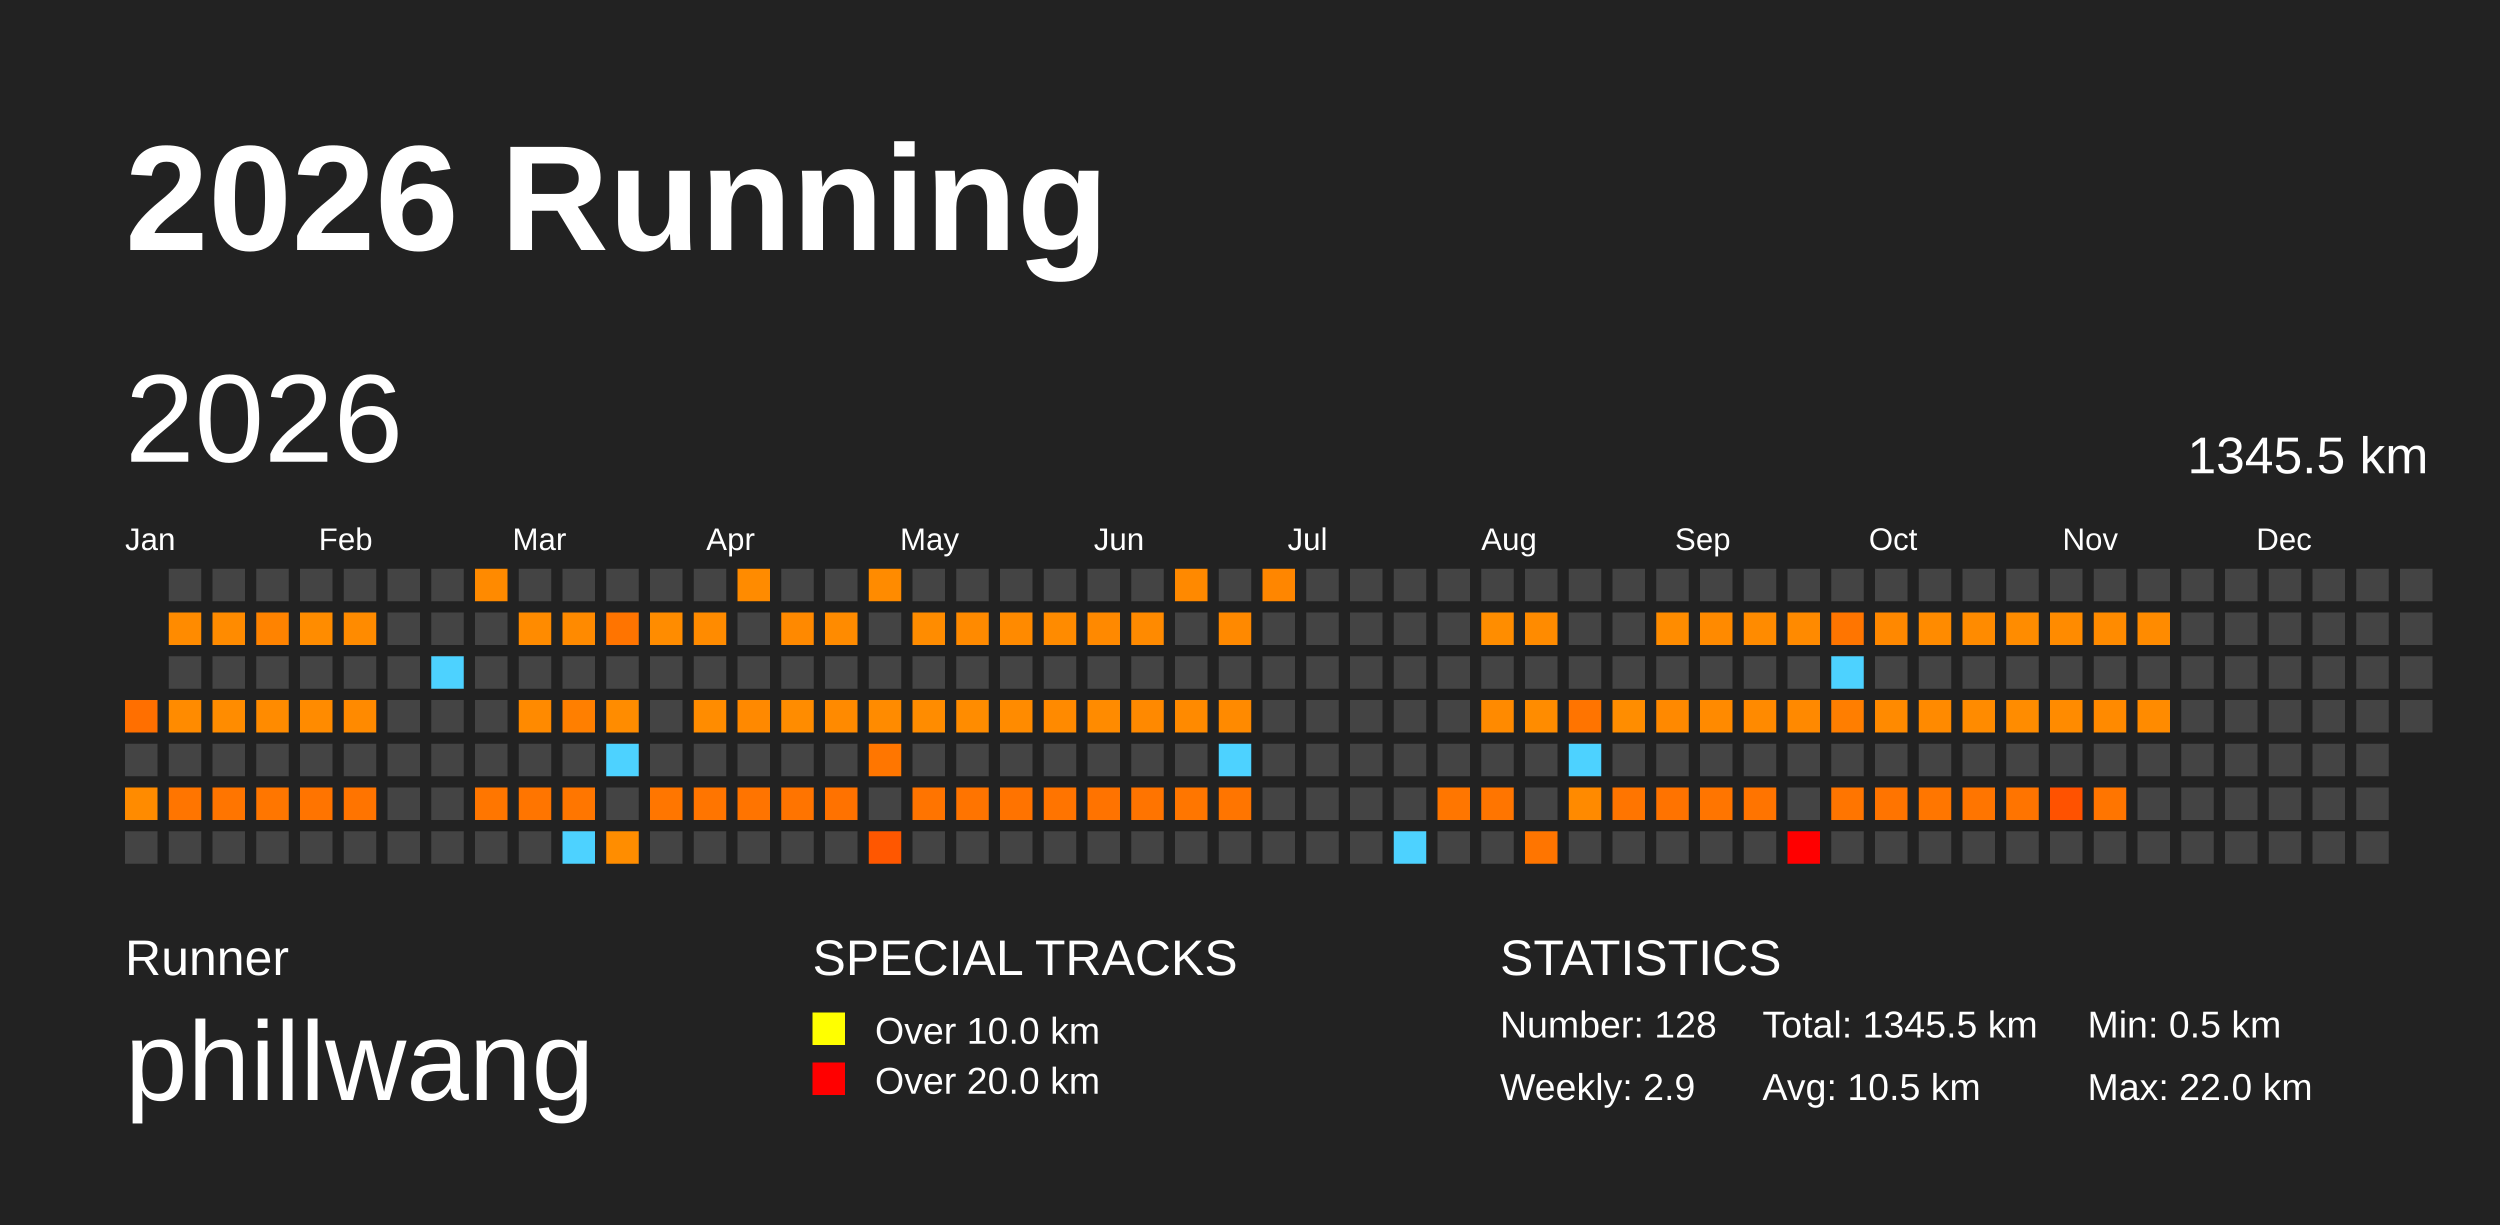
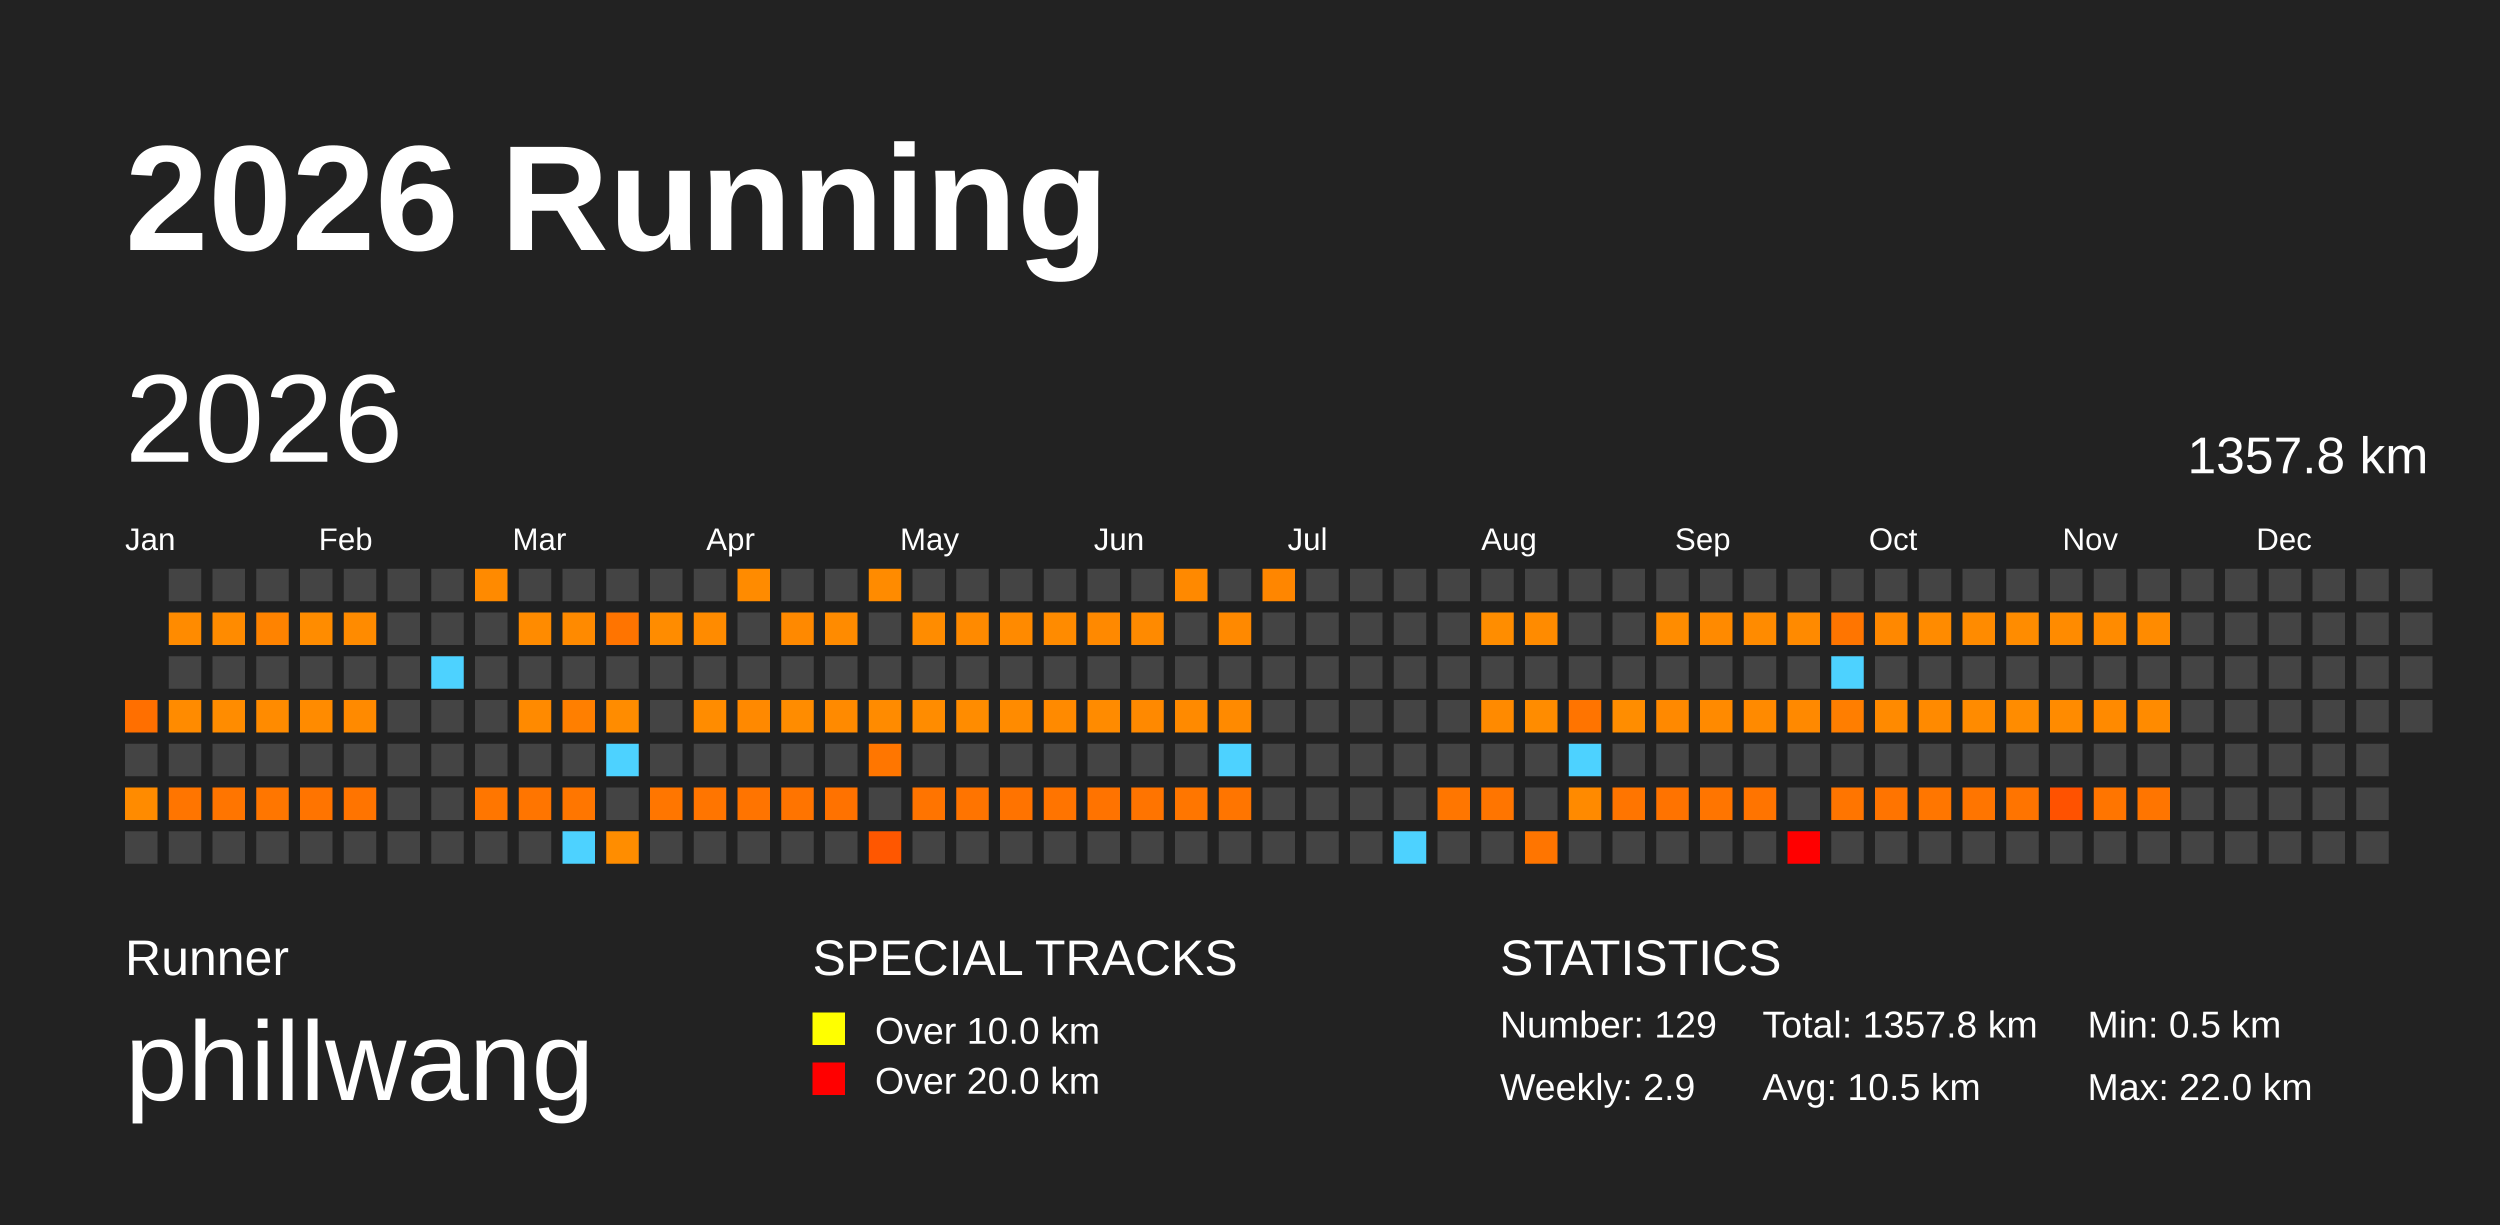
<svg xmlns="http://www.w3.org/2000/svg" baseProfile="full" height="98mm" version="1.1" viewBox="0,0,200,98" width="200mm">
  <defs>
    <pattern height="2" id="indoor-stripe" patternUnits="userSpaceOnUse" width="2">
      <line stroke="white" stroke-opacity="0.45" stroke-width="0.5" x1="0" x2="2" y1="2" y2="0" />
    </pattern>
  </defs>
  <rect fill="#222222" height="98" width="200" x="0" y="0" />
  <text fill="#FFFFFF" style="font-size:12px; font-family:Arial; font-weight:bold;" x="10" y="20">2026 Running</text>
  <text fill="#FFFFFF" style="font-size:4px; font-family:Arial" x="10" y="78">Runner</text>
  <text fill="#FFFFFF" style="font-size:9px; font-family:Arial" x="10" y="88">phillwang</text>
  <text fill="#FFFFFF" style="font-size:4px; font-family:Arial" x="65" y="78">SPECIAL TRACKS</text>
  <rect fill="yellow" height="2.6" width="2.6" x="65" y="81" />
  <text fill="#FFFFFF" style="font-size:3px; font-family:Arial" x="70" y="83.5">Over 10.0 km</text>
  <rect fill="red" height="2.6" width="2.6" x="65" y="85" />
  <text fill="#FFFFFF" style="font-size:3px; font-family:Arial" x="70" y="87.5">Over 20.0 km</text>
  <text fill="#FFFFFF" style="font-size:4px; font-family:Arial" x="120" y="78">STATISTICS</text>
-   <text fill="#FFFFFF" style="font-size:3px; font-family:Arial" x="120" y="83">Number: 128</text>
+   <text fill="#FFFFFF" style="font-size:3px; font-family:Arial" x="120" y="83">Number: 129</text>
  <text fill="#FFFFFF" style="font-size:3px; font-family:Arial" x="120" y="88">Weekly: 2.9</text>
-   <text fill="#FFFFFF" style="font-size:3px; font-family:Arial" x="141" y="83">Total: 1345.5 km</text>
+   <text fill="#FFFFFF" style="font-size:3px; font-family:Arial" x="141" y="83">Total: 1357.8 km</text>
  <text fill="#FFFFFF" style="font-size:3px; font-family:Arial" x="141" y="88">Avg: 10.5 km</text>
  <text fill="#FFFFFF" style="font-size:3px; font-family:Arial" x="167" y="83">Min: 0.5 km</text>
  <text fill="#FFFFFF" style="font-size:3px; font-family:Arial" x="167" y="88">Max: 22.0 km</text>
  <text dominant-baseline="hanging" fill="#FFFFFF" style="font-size:10.0px; font-family:Arial;" x="10" y="30">2026</text>
-   <text dominant-baseline="hanging" fill="#FFFFFF" style="font-size:4.125px; font-family:Arial;" x="175" y="35">1345.5 km</text>
+   <text dominant-baseline="hanging" fill="#FFFFFF" style="font-size:4.125px; font-family:Arial;" x="175" y="35">1357.8 km</text>
  <text fill="#FFFFFF" style="font-size:2.5px; font-family:Arial" x="10.0" y="44">Jan</text>
  <text fill="#FFFFFF" style="font-size:2.5px; font-family:Arial" x="25.5" y="44">Feb</text>
  <text fill="#FFFFFF" style="font-size:2.5px; font-family:Arial" x="41.0" y="44">Mar</text>
  <text fill="#FFFFFF" style="font-size:2.5px; font-family:Arial" x="56.5" y="44">Apr</text>
  <text fill="#FFFFFF" style="font-size:2.5px; font-family:Arial" x="72.0" y="44">May</text>
  <text fill="#FFFFFF" style="font-size:2.5px; font-family:Arial" x="87.5" y="44">Jun</text>
  <text fill="#FFFFFF" style="font-size:2.5px; font-family:Arial" x="103.0" y="44">Jul</text>
  <text fill="#FFFFFF" style="font-size:2.5px; font-family:Arial" x="118.5" y="44">Aug</text>
  <text fill="#FFFFFF" style="font-size:2.5px; font-family:Arial" x="134.0" y="44">Sep</text>
  <text fill="#FFFFFF" style="font-size:2.5px; font-family:Arial" x="149.5" y="44">Oct</text>
  <text fill="#FFFFFF" style="font-size:2.5px; font-family:Arial" x="165.0" y="44">Nov</text>
  <text fill="#FFFFFF" style="font-size:2.5px; font-family:Arial" x="180.5" y="44">Dec</text>
  <rect fill="#ff6f00" height="2.6" width="2.6" x="10.0" y="56.0" />
  <rect fill="#444444" height="2.6" width="2.6" x="10.0" y="59.5" />
  <rect fill="#ff8b00" height="2.6" width="2.6" x="10.0" y="63.0" />
  <rect fill="#444444" height="2.6" width="2.6" x="10.0" y="66.5" />
  <rect fill="#444444" height="2.6" width="2.6" x="13.5" y="45.5" />
  <rect fill="#ff8b00" height="2.6" width="2.6" x="13.5" y="49.0" />
  <rect fill="#444444" height="2.6" width="2.6" x="13.5" y="52.5" />
  <rect fill="#ff8b00" height="2.6" width="2.6" x="13.5" y="56.0" />
  <rect fill="#444444" height="2.6" width="2.6" x="13.5" y="59.5" />
  <rect fill="#ff7500" height="2.6" width="2.6" x="13.5" y="63.0" />
  <rect fill="#444444" height="2.6" width="2.6" x="13.5" y="66.5" />
  <rect fill="#444444" height="2.6" width="2.6" x="17.0" y="45.5" />
  <rect fill="#ff8b00" height="2.6" width="2.6" x="17.0" y="49.0" />
  <rect fill="#444444" height="2.6" width="2.6" x="17.0" y="52.5" />
  <rect fill="#ff8c00" height="2.6" width="2.6" x="17.0" y="56.0" />
  <rect fill="#444444" height="2.6" width="2.6" x="17.0" y="59.5" />
  <rect fill="#ff7500" height="2.6" width="2.6" x="17.0" y="63.0" />
  <rect fill="#444444" height="2.6" width="2.6" x="17.0" y="66.5" />
  <rect fill="#444444" height="2.6" width="2.6" x="20.5" y="45.5" />
  <rect fill="#ff8300" height="2.6" width="2.6" x="20.5" y="49.0" />
  <rect fill="#444444" height="2.6" width="2.6" x="20.5" y="52.5" />
  <rect fill="#ff8b00" height="2.6" width="2.6" x="20.5" y="56.0" />
  <rect fill="#444444" height="2.6" width="2.6" x="20.5" y="59.5" />
  <rect fill="#ff7600" height="2.6" width="2.6" x="20.5" y="63.0" />
  <rect fill="#444444" height="2.6" width="2.6" x="20.5" y="66.5" />
  <rect fill="#444444" height="2.6" width="2.6" x="24.0" y="45.5" />
  <rect fill="#ff8c00" height="2.6" width="2.6" x="24.0" y="49.0" />
  <rect fill="#444444" height="2.6" width="2.6" x="24.0" y="52.5" />
  <rect fill="#ff8b00" height="2.6" width="2.6" x="24.0" y="56.0" />
  <rect fill="#444444" height="2.6" width="2.6" x="24.0" y="59.5" />
  <rect fill="#ff7400" height="2.6" width="2.6" x="24.0" y="63.0" />
  <rect fill="#444444" height="2.6" width="2.6" x="24.0" y="66.5" />
  <rect fill="#444444" height="2.6" width="2.6" x="27.5" y="45.5" />
  <rect fill="#ff8b00" height="2.6" width="2.6" x="27.5" y="49.0" />
  <rect fill="#444444" height="2.6" width="2.6" x="27.5" y="52.5" />
  <rect fill="#ff8a00" height="2.6" width="2.6" x="27.5" y="56.0" />
  <rect fill="#444444" height="2.6" width="2.6" x="27.5" y="59.5" />
  <rect fill="#ff7400" height="2.6" width="2.6" x="27.5" y="63.0" />
  <rect fill="#444444" height="2.6" width="2.6" x="27.5" y="66.5" />
  <rect fill="#444444" height="2.6" width="2.6" x="31.0" y="45.5" />
  <rect fill="#444444" height="2.6" width="2.6" x="31.0" y="49.0" />
  <rect fill="#444444" height="2.6" width="2.6" x="31.0" y="52.5" />
  <rect fill="#444444" height="2.6" width="2.6" x="31.0" y="56.0" />
  <rect fill="#444444" height="2.6" width="2.6" x="31.0" y="59.5" />
  <rect fill="#444444" height="2.6" width="2.6" x="31.0" y="63.0" />
  <rect fill="#444444" height="2.6" width="2.6" x="31.0" y="66.5" />
  <rect fill="#444444" height="2.6" width="2.6" x="34.5" y="45.5" />
  <rect fill="#444444" height="2.6" width="2.6" x="34.5" y="49.0" />
  <rect fill="#4dd2ff" height="2.6" width="2.6" x="34.5" y="52.5" />
  <rect fill="#444444" height="2.6" width="2.6" x="34.5" y="56.0" />
  <rect fill="#444444" height="2.6" width="2.6" x="34.5" y="59.5" />
  <rect fill="#444444" height="2.6" width="2.6" x="34.5" y="63.0" />
  <rect fill="#444444" height="2.6" width="2.6" x="34.5" y="66.5" />
  <rect fill="#ff8a00" height="2.6" width="2.6" x="38.0" y="45.5" />
  <rect fill="#444444" height="2.6" width="2.6" x="38.0" y="49.0" />
  <rect fill="#444444" height="2.6" width="2.6" x="38.0" y="52.5" />
  <rect fill="#444444" height="2.6" width="2.6" x="38.0" y="56.0" />
  <rect fill="#444444" height="2.6" width="2.6" x="38.0" y="59.5" />
  <rect fill="#ff7600" height="2.6" width="2.6" x="38.0" y="63.0" />
  <rect fill="#444444" height="2.6" width="2.6" x="38.0" y="66.5" />
  <rect fill="#444444" height="2.6" width="2.6" x="41.5" y="45.5" />
  <rect fill="#ff8b00" height="2.6" width="2.6" x="41.5" y="49.0" />
  <rect fill="#444444" height="2.6" width="2.6" x="41.5" y="52.5" />
  <rect fill="#ff8a00" height="2.6" width="2.6" x="41.5" y="56.0" />
  <rect fill="#444444" height="2.6" width="2.6" x="41.5" y="59.5" />
  <rect fill="#ff7500" height="2.6" width="2.6" x="41.5" y="63.0" />
  <rect fill="#444444" height="2.6" width="2.6" x="41.5" y="66.5" />
  <rect fill="#444444" height="2.6" width="2.6" x="45.0" y="45.5" />
  <rect fill="#ff8a00" height="2.6" width="2.6" x="45.0" y="49.0" />
  <rect fill="#444444" height="2.6" width="2.6" x="45.0" y="52.5" />
  <rect fill="#ff7f00" height="2.6" width="2.6" x="45.0" y="56.0" />
  <rect fill="#444444" height="2.6" width="2.6" x="45.0" y="59.5" />
  <rect fill="#ff7600" height="2.6" width="2.6" x="45.0" y="63.0" />
  <rect fill="#4dd2ff" height="2.6" width="2.6" x="45.0" y="66.5" />
  <rect fill="#444444" height="2.6" width="2.6" x="48.5" y="45.5" />
  <rect fill="#ff7400" height="2.6" width="2.6" x="48.5" y="49.0" />
  <rect fill="#444444" height="2.6" width="2.6" x="48.5" y="52.5" />
  <rect fill="#ff8c00" height="2.6" width="2.6" x="48.5" y="56.0" />
  <rect fill="#4dd2ff" height="2.6" width="2.6" x="48.5" y="59.5" />
  <rect fill="#444444" height="2.6" width="2.6" x="48.5" y="63.0" />
  <rect fill="#ff8d00" height="2.6" width="2.6" x="48.5" y="66.5" />
  <rect fill="#444444" height="2.6" width="2.6" x="52.0" y="45.5" />
  <rect fill="#ff8c00" height="2.6" width="2.6" x="52.0" y="49.0" />
  <rect fill="#444444" height="2.6" width="2.6" x="52.0" y="52.5" />
  <rect fill="#444444" height="2.6" width="2.6" x="52.0" y="56.0" />
  <rect fill="#444444" height="2.6" width="2.6" x="52.0" y="59.5" />
  <rect fill="#ff7600" height="2.6" width="2.6" x="52.0" y="63.0" />
  <rect fill="#444444" height="2.6" width="2.6" x="52.0" y="66.5" />
  <rect fill="#444444" height="2.6" width="2.6" x="55.5" y="45.5" />
  <rect fill="#ff8b00" height="2.6" width="2.6" x="55.5" y="49.0" />
  <rect fill="#444444" height="2.6" width="2.6" x="55.5" y="52.5" />
  <rect fill="#ff8c00" height="2.6" width="2.6" x="55.5" y="56.0" />
  <rect fill="#444444" height="2.6" width="2.6" x="55.5" y="59.5" />
  <rect fill="#ff7500" height="2.6" width="2.6" x="55.5" y="63.0" />
  <rect fill="#444444" height="2.6" width="2.6" x="55.5" y="66.5" />
  <rect fill="#ff8b00" height="2.6" width="2.6" x="59.0" y="45.5" />
  <rect fill="#444444" height="2.6" width="2.6" x="59.0" y="49.0" />
  <rect fill="#444444" height="2.6" width="2.6" x="59.0" y="52.5" />
  <rect fill="#ff8900" height="2.6" width="2.6" x="59.0" y="56.0" />
  <rect fill="#444444" height="2.6" width="2.6" x="59.0" y="59.5" />
  <rect fill="#ff7400" height="2.6" width="2.6" x="59.0" y="63.0" />
  <rect fill="#444444" height="2.6" width="2.6" x="59.0" y="66.5" />
  <rect fill="#444444" height="2.6" width="2.6" x="62.5" y="45.5" />
  <rect fill="#ff8900" height="2.6" width="2.6" x="62.5" y="49.0" />
  <rect fill="#444444" height="2.6" width="2.6" x="62.5" y="52.5" />
  <rect fill="#ff8c00" height="2.6" width="2.6" x="62.5" y="56.0" />
  <rect fill="#444444" height="2.6" width="2.6" x="62.5" y="59.5" />
  <rect fill="#ff7400" height="2.6" width="2.6" x="62.5" y="63.0" />
  <rect fill="#444444" height="2.6" width="2.6" x="62.5" y="66.5" />
  <rect fill="#444444" height="2.6" width="2.6" x="66.0" y="45.5" />
  <rect fill="#ff8b00" height="2.6" width="2.6" x="66.0" y="49.0" />
  <rect fill="#444444" height="2.6" width="2.6" x="66.0" y="52.5" />
  <rect fill="#ff8a00" height="2.6" width="2.6" x="66.0" y="56.0" />
  <rect fill="#444444" height="2.6" width="2.6" x="66.0" y="59.5" />
  <rect fill="#ff7200" height="2.6" width="2.6" x="66.0" y="63.0" />
  <rect fill="#444444" height="2.6" width="2.6" x="66.0" y="66.5" />
  <rect fill="#ff8b00" height="2.6" width="2.6" x="69.5" y="45.5" />
  <rect fill="#444444" height="2.6" width="2.6" x="69.5" y="49.0" />
  <rect fill="#444444" height="2.6" width="2.6" x="69.5" y="52.5" />
  <rect fill="#ff8b00" height="2.6" width="2.6" x="69.5" y="56.0" />
  <rect fill="#ff7600" height="2.6" width="2.6" x="69.5" y="59.5" />
  <rect fill="#444444" height="2.6" width="2.6" x="69.5" y="63.0" />
  <rect fill="#ff5700" height="2.6" width="2.6" x="69.5" y="66.5" />
  <rect fill="#444444" height="2.6" width="2.6" x="73.0" y="45.5" />
  <rect fill="#ff8c00" height="2.6" width="2.6" x="73.0" y="49.0" />
  <rect fill="#444444" height="2.6" width="2.6" x="73.0" y="52.5" />
  <rect fill="#ff8c00" height="2.6" width="2.6" x="73.0" y="56.0" />
  <rect fill="#444444" height="2.6" width="2.6" x="73.0" y="59.5" />
  <rect fill="#ff7400" height="2.6" width="2.6" x="73.0" y="63.0" />
  <rect fill="#444444" height="2.6" width="2.6" x="73.0" y="66.5" />
  <rect fill="#444444" height="2.6" width="2.6" x="76.5" y="45.5" />
  <rect fill="#ff8a00" height="2.6" width="2.6" x="76.5" y="49.0" />
  <rect fill="#444444" height="2.6" width="2.6" x="76.5" y="52.5" />
  <rect fill="#ff8c00" height="2.6" width="2.6" x="76.5" y="56.0" />
  <rect fill="#444444" height="2.6" width="2.6" x="76.5" y="59.5" />
  <rect fill="#ff7400" height="2.6" width="2.6" x="76.5" y="63.0" />
  <rect fill="#444444" height="2.6" width="2.6" x="76.5" y="66.5" />
  <rect fill="#444444" height="2.6" width="2.6" x="80.0" y="45.5" />
  <rect fill="#ff8a00" height="2.6" width="2.6" x="80.0" y="49.0" />
  <rect fill="#444444" height="2.6" width="2.6" x="80.0" y="52.5" />
  <rect fill="#ff8b00" height="2.6" width="2.6" x="80.0" y="56.0" />
  <rect fill="#444444" height="2.6" width="2.6" x="80.0" y="59.5" />
  <rect fill="#ff7300" height="2.6" width="2.6" x="80.0" y="63.0" />
  <rect fill="#444444" height="2.6" width="2.6" x="80.0" y="66.5" />
  <rect fill="#444444" height="2.6" width="2.6" x="83.5" y="45.5" />
  <rect fill="#ff8b00" height="2.6" width="2.6" x="83.5" y="49.0" />
  <rect fill="#444444" height="2.6" width="2.6" x="83.5" y="52.5" />
  <rect fill="#ff8a00" height="2.6" width="2.6" x="83.5" y="56.0" />
  <rect fill="#444444" height="2.6" width="2.6" x="83.5" y="59.5" />
  <rect fill="#ff7400" height="2.6" width="2.6" x="83.5" y="63.0" />
  <rect fill="#444444" height="2.6" width="2.6" x="83.5" y="66.5" />
  <rect fill="#444444" height="2.6" width="2.6" x="87.0" y="45.5" />
  <rect fill="#ff8900" height="2.6" width="2.6" x="87.0" y="49.0" />
  <rect fill="#444444" height="2.6" width="2.6" x="87.0" y="52.5" />
  <rect fill="#ff8b00" height="2.6" width="2.6" x="87.0" y="56.0" />
  <rect fill="#444444" height="2.6" width="2.6" x="87.0" y="59.5" />
  <rect fill="#ff7300" height="2.6" width="2.6" x="87.0" y="63.0" />
  <rect fill="#444444" height="2.6" width="2.6" x="87.0" y="66.5" />
  <rect fill="#444444" height="2.6" width="2.6" x="90.5" y="45.5" />
  <rect fill="#ff8a00" height="2.6" width="2.6" x="90.5" y="49.0" />
  <rect fill="#444444" height="2.6" width="2.6" x="90.5" y="52.5" />
  <rect fill="#ff8900" height="2.6" width="2.6" x="90.5" y="56.0" />
  <rect fill="#444444" height="2.6" width="2.6" x="90.5" y="59.5" />
  <rect fill="#ff7400" height="2.6" width="2.6" x="90.5" y="63.0" />
  <rect fill="#444444" height="2.6" width="2.6" x="90.5" y="66.5" />
  <rect fill="#ff8900" height="2.6" width="2.6" x="94.0" y="45.5" />
  <rect fill="#444444" height="2.6" width="2.6" x="94.0" y="49.0" />
  <rect fill="#444444" height="2.6" width="2.6" x="94.0" y="52.5" />
  <rect fill="#ff8a00" height="2.6" width="2.6" x="94.0" y="56.0" />
  <rect fill="#444444" height="2.6" width="2.6" x="94.0" y="59.5" />
  <rect fill="#ff7600" height="2.6" width="2.6" x="94.0" y="63.0" />
  <rect fill="#444444" height="2.6" width="2.6" x="94.0" y="66.5" />
  <rect fill="#444444" height="2.6" width="2.6" x="97.5" y="45.5" />
  <rect fill="#ff8900" height="2.6" width="2.6" x="97.5" y="49.0" />
  <rect fill="#444444" height="2.6" width="2.6" x="97.5" y="52.5" />
  <rect fill="#ff8a00" height="2.6" width="2.6" x="97.5" y="56.0" />
  <rect fill="#4dd2ff" height="2.6" width="2.6" x="97.5" y="59.5" />
  <rect fill="#ff7500" height="2.6" width="2.6" x="97.5" y="63.0" />
  <rect fill="#444444" height="2.6" width="2.6" x="97.5" y="66.5" />
  <rect fill="#ff8600" height="2.6" width="2.6" x="101.0" y="45.5" />
  <rect fill="#444444" height="2.6" width="2.6" x="101.0" y="49.0" />
  <rect fill="#444444" height="2.6" width="2.6" x="101.0" y="52.5" />
  <rect fill="#444444" height="2.6" width="2.6" x="101.0" y="56.0" />
  <rect fill="#444444" height="2.6" width="2.6" x="101.0" y="59.5" />
  <rect fill="#444444" height="2.6" width="2.6" x="101.0" y="63.0" />
  <rect fill="#444444" height="2.6" width="2.6" x="101.0" y="66.5" />
  <rect fill="#444444" height="2.6" width="2.6" x="104.5" y="45.5" />
  <rect fill="#444444" height="2.6" width="2.6" x="104.5" y="49.0" />
  <rect fill="#444444" height="2.6" width="2.6" x="104.5" y="52.5" />
  <rect fill="#444444" height="2.6" width="2.6" x="104.5" y="56.0" />
  <rect fill="#444444" height="2.6" width="2.6" x="104.5" y="59.5" />
  <rect fill="#444444" height="2.6" width="2.6" x="104.5" y="63.0" />
  <rect fill="#444444" height="2.6" width="2.6" x="104.5" y="66.5" />
  <rect fill="#444444" height="2.6" width="2.6" x="108.0" y="45.5" />
  <rect fill="#444444" height="2.6" width="2.6" x="108.0" y="49.0" />
  <rect fill="#444444" height="2.6" width="2.6" x="108.0" y="52.5" />
  <rect fill="#444444" height="2.6" width="2.6" x="108.0" y="56.0" />
  <rect fill="#444444" height="2.6" width="2.6" x="108.0" y="59.5" />
  <rect fill="#444444" height="2.6" width="2.6" x="108.0" y="63.0" />
  <rect fill="#444444" height="2.6" width="2.6" x="108.0" y="66.5" />
  <rect fill="#444444" height="2.6" width="2.6" x="111.5" y="45.5" />
  <rect fill="#444444" height="2.6" width="2.6" x="111.5" y="49.0" />
  <rect fill="#444444" height="2.6" width="2.6" x="111.5" y="52.5" />
  <rect fill="#444444" height="2.6" width="2.6" x="111.5" y="56.0" />
  <rect fill="#444444" height="2.6" width="2.6" x="111.5" y="59.5" />
  <rect fill="#444444" height="2.6" width="2.6" x="111.5" y="63.0" />
  <rect fill="#4dd2ff" height="2.6" width="2.6" x="111.5" y="66.5" />
  <rect fill="#444444" height="2.6" width="2.6" x="115.0" y="45.5" />
  <rect fill="#444444" height="2.6" width="2.6" x="115.0" y="49.0" />
  <rect fill="#444444" height="2.6" width="2.6" x="115.0" y="52.5" />
  <rect fill="#444444" height="2.6" width="2.6" x="115.0" y="56.0" />
  <rect fill="#444444" height="2.6" width="2.6" x="115.0" y="59.5" />
  <rect fill="#ff7600" height="2.6" width="2.6" x="115.0" y="63.0" />
  <rect fill="#444444" height="2.6" width="2.6" x="115.0" y="66.5" />
  <rect fill="#444444" height="2.6" width="2.6" x="118.5" y="45.5" />
  <rect fill="#ff8d00" height="2.6" width="2.6" x="118.5" y="49.0" />
  <rect fill="#444444" height="2.6" width="2.6" x="118.5" y="52.5" />
  <rect fill="#ff8a00" height="2.6" width="2.6" x="118.5" y="56.0" />
  <rect fill="#444444" height="2.6" width="2.6" x="118.5" y="59.5" />
  <rect fill="#ff7500" height="2.6" width="2.6" x="118.5" y="63.0" />
  <rect fill="#444444" height="2.6" width="2.6" x="118.5" y="66.5" />
  <rect fill="#444444" height="2.6" width="2.6" x="122.0" y="45.5" />
  <rect fill="#ff8b00" height="2.6" width="2.6" x="122.0" y="49.0" />
  <rect fill="#444444" height="2.6" width="2.6" x="122.0" y="52.5" />
  <rect fill="#ff8c00" height="2.6" width="2.6" x="122.0" y="56.0" />
  <rect fill="#444444" height="2.6" width="2.6" x="122.0" y="59.5" />
  <rect fill="#444444" height="2.6" width="2.6" x="122.0" y="63.0" />
  <rect fill="#ff7500" height="2.6" width="2.6" x="122.0" y="66.5" />
  <rect fill="#444444" height="2.6" width="2.6" x="125.5" y="45.5" />
  <rect fill="#444444" height="2.6" width="2.6" x="125.5" y="49.0" />
  <rect fill="#444444" height="2.6" width="2.6" x="125.5" y="52.5" />
  <rect fill="#ff7400" height="2.6" width="2.6" x="125.5" y="56.0" />
  <rect fill="#4dd2ff" height="2.6" width="2.6" x="125.5" y="59.5" />
  <rect fill="#ff8a00" height="2.6" width="2.6" x="125.5" y="63.0" />
  <rect fill="#444444" height="2.6" width="2.6" x="125.5" y="66.5" />
  <rect fill="#444444" height="2.6" width="2.6" x="129.0" y="45.5" />
  <rect fill="#444444" height="2.6" width="2.6" x="129.0" y="49.0" />
  <rect fill="#444444" height="2.6" width="2.6" x="129.0" y="52.5" />
  <rect fill="#ff8d00" height="2.6" width="2.6" x="129.0" y="56.0" />
  <rect fill="#444444" height="2.6" width="2.6" x="129.0" y="59.5" />
  <rect fill="#ff7500" height="2.6" width="2.6" x="129.0" y="63.0" />
  <rect fill="#444444" height="2.6" width="2.6" x="129.0" y="66.5" />
  <rect fill="#444444" height="2.6" width="2.6" x="132.5" y="45.5" />
  <rect fill="#ff8c00" height="2.6" width="2.6" x="132.5" y="49.0" />
  <rect fill="#444444" height="2.6" width="2.6" x="132.5" y="52.5" />
  <rect fill="#ff8900" height="2.6" width="2.6" x="132.5" y="56.0" />
  <rect fill="#444444" height="2.6" width="2.6" x="132.5" y="59.5" />
  <rect fill="#ff7300" height="2.6" width="2.6" x="132.5" y="63.0" />
  <rect fill="#444444" height="2.6" width="2.6" x="132.5" y="66.5" />
  <rect fill="#444444" height="2.6" width="2.6" x="136.0" y="45.5" />
  <rect fill="#ff8a00" height="2.6" width="2.6" x="136.0" y="49.0" />
  <rect fill="#444444" height="2.6" width="2.6" x="136.0" y="52.5" />
  <rect fill="#ff8a00" height="2.6" width="2.6" x="136.0" y="56.0" />
  <rect fill="#444444" height="2.6" width="2.6" x="136.0" y="59.5" />
  <rect fill="#ff7500" height="2.6" width="2.6" x="136.0" y="63.0" />
  <rect fill="#444444" height="2.6" width="2.6" x="136.0" y="66.5" />
  <rect fill="#444444" height="2.6" width="2.6" x="139.5" y="45.5" />
  <rect fill="#ff8b00" height="2.6" width="2.6" x="139.5" y="49.0" />
  <rect fill="#444444" height="2.6" width="2.6" x="139.5" y="52.5" />
  <rect fill="#ff8a00" height="2.6" width="2.6" x="139.5" y="56.0" />
  <rect fill="#444444" height="2.6" width="2.6" x="139.5" y="59.5" />
  <rect fill="#ff7400" height="2.6" width="2.6" x="139.5" y="63.0" />
  <rect fill="#444444" height="2.6" width="2.6" x="139.5" y="66.5" />
  <rect fill="#444444" height="2.6" width="2.6" x="143.0" y="45.5" />
  <rect fill="#ff8a00" height="2.6" width="2.6" x="143.0" y="49.0" />
  <rect fill="#444444" height="2.6" width="2.6" x="143.0" y="52.5" />
  <rect fill="#ff8900" height="2.6" width="2.6" x="143.0" y="56.0" />
  <rect fill="#444444" height="2.6" width="2.6" x="143.0" y="59.5" />
  <rect fill="#444444" height="2.6" width="2.6" x="143.0" y="63.0" />
  <rect fill="red" height="2.6" width="2.6" x="143.0" y="66.5" />
  <rect fill="#444444" height="2.6" width="2.6" x="146.5" y="45.5" />
  <rect fill="#ff7500" height="2.6" width="2.6" x="146.5" y="49.0" />
  <rect fill="#4dd2ff" height="2.6" width="2.6" x="146.5" y="52.5" />
  <rect fill="#ff7e00" height="2.6" width="2.6" x="146.5" y="56.0" />
  <rect fill="#444444" height="2.6" width="2.6" x="146.5" y="59.5" />
  <rect fill="#ff7500" height="2.6" width="2.6" x="146.5" y="63.0" />
  <rect fill="#444444" height="2.6" width="2.6" x="146.5" y="66.5" />
  <rect fill="#444444" height="2.6" width="2.6" x="150.0" y="45.5" />
  <rect fill="#ff8800" height="2.6" width="2.6" x="150.0" y="49.0" />
  <rect fill="#444444" height="2.6" width="2.6" x="150.0" y="52.5" />
  <rect fill="#ff8a00" height="2.6" width="2.6" x="150.0" y="56.0" />
  <rect fill="#444444" height="2.6" width="2.6" x="150.0" y="59.5" />
  <rect fill="#ff7400" height="2.6" width="2.6" x="150.0" y="63.0" />
  <rect fill="#444444" height="2.6" width="2.6" x="150.0" y="66.5" />
  <rect fill="#444444" height="2.6" width="2.6" x="153.5" y="45.5" />
  <rect fill="#ff8b00" height="2.6" width="2.6" x="153.5" y="49.0" />
  <rect fill="#444444" height="2.6" width="2.6" x="153.5" y="52.5" />
  <rect fill="#ff8a00" height="2.6" width="2.6" x="153.5" y="56.0" />
  <rect fill="#444444" height="2.6" width="2.6" x="153.5" y="59.5" />
  <rect fill="#ff7600" height="2.6" width="2.6" x="153.5" y="63.0" />
  <rect fill="#444444" height="2.6" width="2.6" x="153.5" y="66.5" />
  <rect fill="#444444" height="2.6" width="2.6" x="157.0" y="45.5" />
  <rect fill="#ff8b00" height="2.6" width="2.6" x="157.0" y="49.0" />
  <rect fill="#444444" height="2.6" width="2.6" x="157.0" y="52.5" />
  <rect fill="#ff8b00" height="2.6" width="2.6" x="157.0" y="56.0" />
  <rect fill="#444444" height="2.6" width="2.6" x="157.0" y="59.5" />
  <rect fill="#ff7500" height="2.6" width="2.6" x="157.0" y="63.0" />
  <rect fill="#444444" height="2.6" width="2.6" x="157.0" y="66.5" />
  <rect fill="#444444" height="2.6" width="2.6" x="160.5" y="45.5" />
  <rect fill="#ff8c00" height="2.6" width="2.6" x="160.5" y="49.0" />
  <rect fill="#444444" height="2.6" width="2.6" x="160.5" y="52.5" />
  <rect fill="#ff8c00" height="2.6" width="2.6" x="160.5" y="56.0" />
  <rect fill="#444444" height="2.6" width="2.6" x="160.5" y="59.5" />
  <rect fill="#ff7400" height="2.6" width="2.6" x="160.5" y="63.0" />
  <rect fill="#444444" height="2.6" width="2.6" x="160.5" y="66.5" />
  <rect fill="#444444" height="2.6" width="2.6" x="164.0" y="45.5" />
  <rect fill="#ff8b00" height="2.6" width="2.6" x="164.0" y="49.0" />
  <rect fill="#444444" height="2.6" width="2.6" x="164.0" y="52.5" />
  <rect fill="#ff8b00" height="2.6" width="2.6" x="164.0" y="56.0" />
  <rect fill="#444444" height="2.6" width="2.6" x="164.0" y="59.5" />
  <rect fill="#ff5200" height="2.6" width="2.6" x="164.0" y="63.0" />
  <rect fill="#444444" height="2.6" width="2.6" x="164.0" y="66.5" />
  <rect fill="#444444" height="2.6" width="2.6" x="167.5" y="45.5" />
  <rect fill="#ff8b00" height="2.6" width="2.6" x="167.5" y="49.0" />
  <rect fill="#444444" height="2.6" width="2.6" x="167.5" y="52.5" />
  <rect fill="#ff8a00" height="2.6" width="2.6" x="167.5" y="56.0" />
  <rect fill="#444444" height="2.6" width="2.6" x="167.5" y="59.5" />
  <rect fill="#ff7500" height="2.6" width="2.6" x="167.5" y="63.0" />
  <rect fill="#444444" height="2.6" width="2.6" x="167.5" y="66.5" />
  <rect fill="#444444" height="2.6" width="2.6" x="171.0" y="45.5" />
  <rect fill="#ff8b00" height="2.6" width="2.6" x="171.0" y="49.0" />
  <rect fill="#444444" height="2.6" width="2.6" x="171.0" y="52.5" />
  <rect fill="#ff8b00" height="2.6" width="2.6" x="171.0" y="56.0" />
  <rect fill="#444444" height="2.6" width="2.6" x="171.0" y="59.5" />
-   <rect fill="#444444" height="2.6" width="2.6" x="171.0" y="63.0" />
+   <rect fill="#ff7500" height="2.6" width="2.6" x="171.0" y="63.0" />
  <rect fill="#444444" height="2.6" width="2.6" x="171.0" y="66.5" />
  <rect fill="#444444" height="2.6" width="2.6" x="174.5" y="45.5" />
  <rect fill="#444444" height="2.6" width="2.6" x="174.5" y="49.0" />
  <rect fill="#444444" height="2.6" width="2.6" x="174.5" y="52.5" />
  <rect fill="#444444" height="2.6" width="2.6" x="174.5" y="56.0" />
  <rect fill="#444444" height="2.6" width="2.6" x="174.5" y="59.5" />
  <rect fill="#444444" height="2.6" width="2.6" x="174.5" y="63.0" />
  <rect fill="#444444" height="2.6" width="2.6" x="174.5" y="66.5" />
  <rect fill="#444444" height="2.6" width="2.6" x="178.0" y="45.5" />
  <rect fill="#444444" height="2.6" width="2.6" x="178.0" y="49.0" />
  <rect fill="#444444" height="2.6" width="2.6" x="178.0" y="52.5" />
  <rect fill="#444444" height="2.6" width="2.6" x="178.0" y="56.0" />
  <rect fill="#444444" height="2.6" width="2.6" x="178.0" y="59.5" />
  <rect fill="#444444" height="2.6" width="2.6" x="178.0" y="63.0" />
  <rect fill="#444444" height="2.6" width="2.6" x="178.0" y="66.5" />
  <rect fill="#444444" height="2.6" width="2.6" x="181.5" y="45.5" />
  <rect fill="#444444" height="2.6" width="2.6" x="181.5" y="49.0" />
  <rect fill="#444444" height="2.6" width="2.6" x="181.5" y="52.5" />
  <rect fill="#444444" height="2.6" width="2.6" x="181.5" y="56.0" />
  <rect fill="#444444" height="2.6" width="2.6" x="181.5" y="59.5" />
  <rect fill="#444444" height="2.6" width="2.6" x="181.5" y="63.0" />
  <rect fill="#444444" height="2.6" width="2.6" x="181.5" y="66.5" />
  <rect fill="#444444" height="2.6" width="2.6" x="185.0" y="45.5" />
  <rect fill="#444444" height="2.6" width="2.6" x="185.0" y="49.0" />
  <rect fill="#444444" height="2.6" width="2.6" x="185.0" y="52.5" />
  <rect fill="#444444" height="2.6" width="2.6" x="185.0" y="56.0" />
  <rect fill="#444444" height="2.6" width="2.6" x="185.0" y="59.5" />
  <rect fill="#444444" height="2.6" width="2.6" x="185.0" y="63.0" />
  <rect fill="#444444" height="2.6" width="2.6" x="185.0" y="66.5" />
  <rect fill="#444444" height="2.6" width="2.6" x="188.5" y="45.5" />
  <rect fill="#444444" height="2.6" width="2.6" x="188.5" y="49.0" />
  <rect fill="#444444" height="2.6" width="2.6" x="188.5" y="52.5" />
  <rect fill="#444444" height="2.6" width="2.6" x="188.5" y="56.0" />
  <rect fill="#444444" height="2.6" width="2.6" x="188.5" y="59.5" />
  <rect fill="#444444" height="2.6" width="2.6" x="188.5" y="63.0" />
  <rect fill="#444444" height="2.6" width="2.6" x="188.5" y="66.5" />
  <rect fill="#444444" height="2.6" width="2.6" x="192.0" y="45.5" />
  <rect fill="#444444" height="2.6" width="2.6" x="192.0" y="49.0" />
  <rect fill="#444444" height="2.6" width="2.6" x="192.0" y="52.5" />
  <rect fill="#444444" height="2.6" width="2.6" x="192.0" y="56.0" />
</svg>
